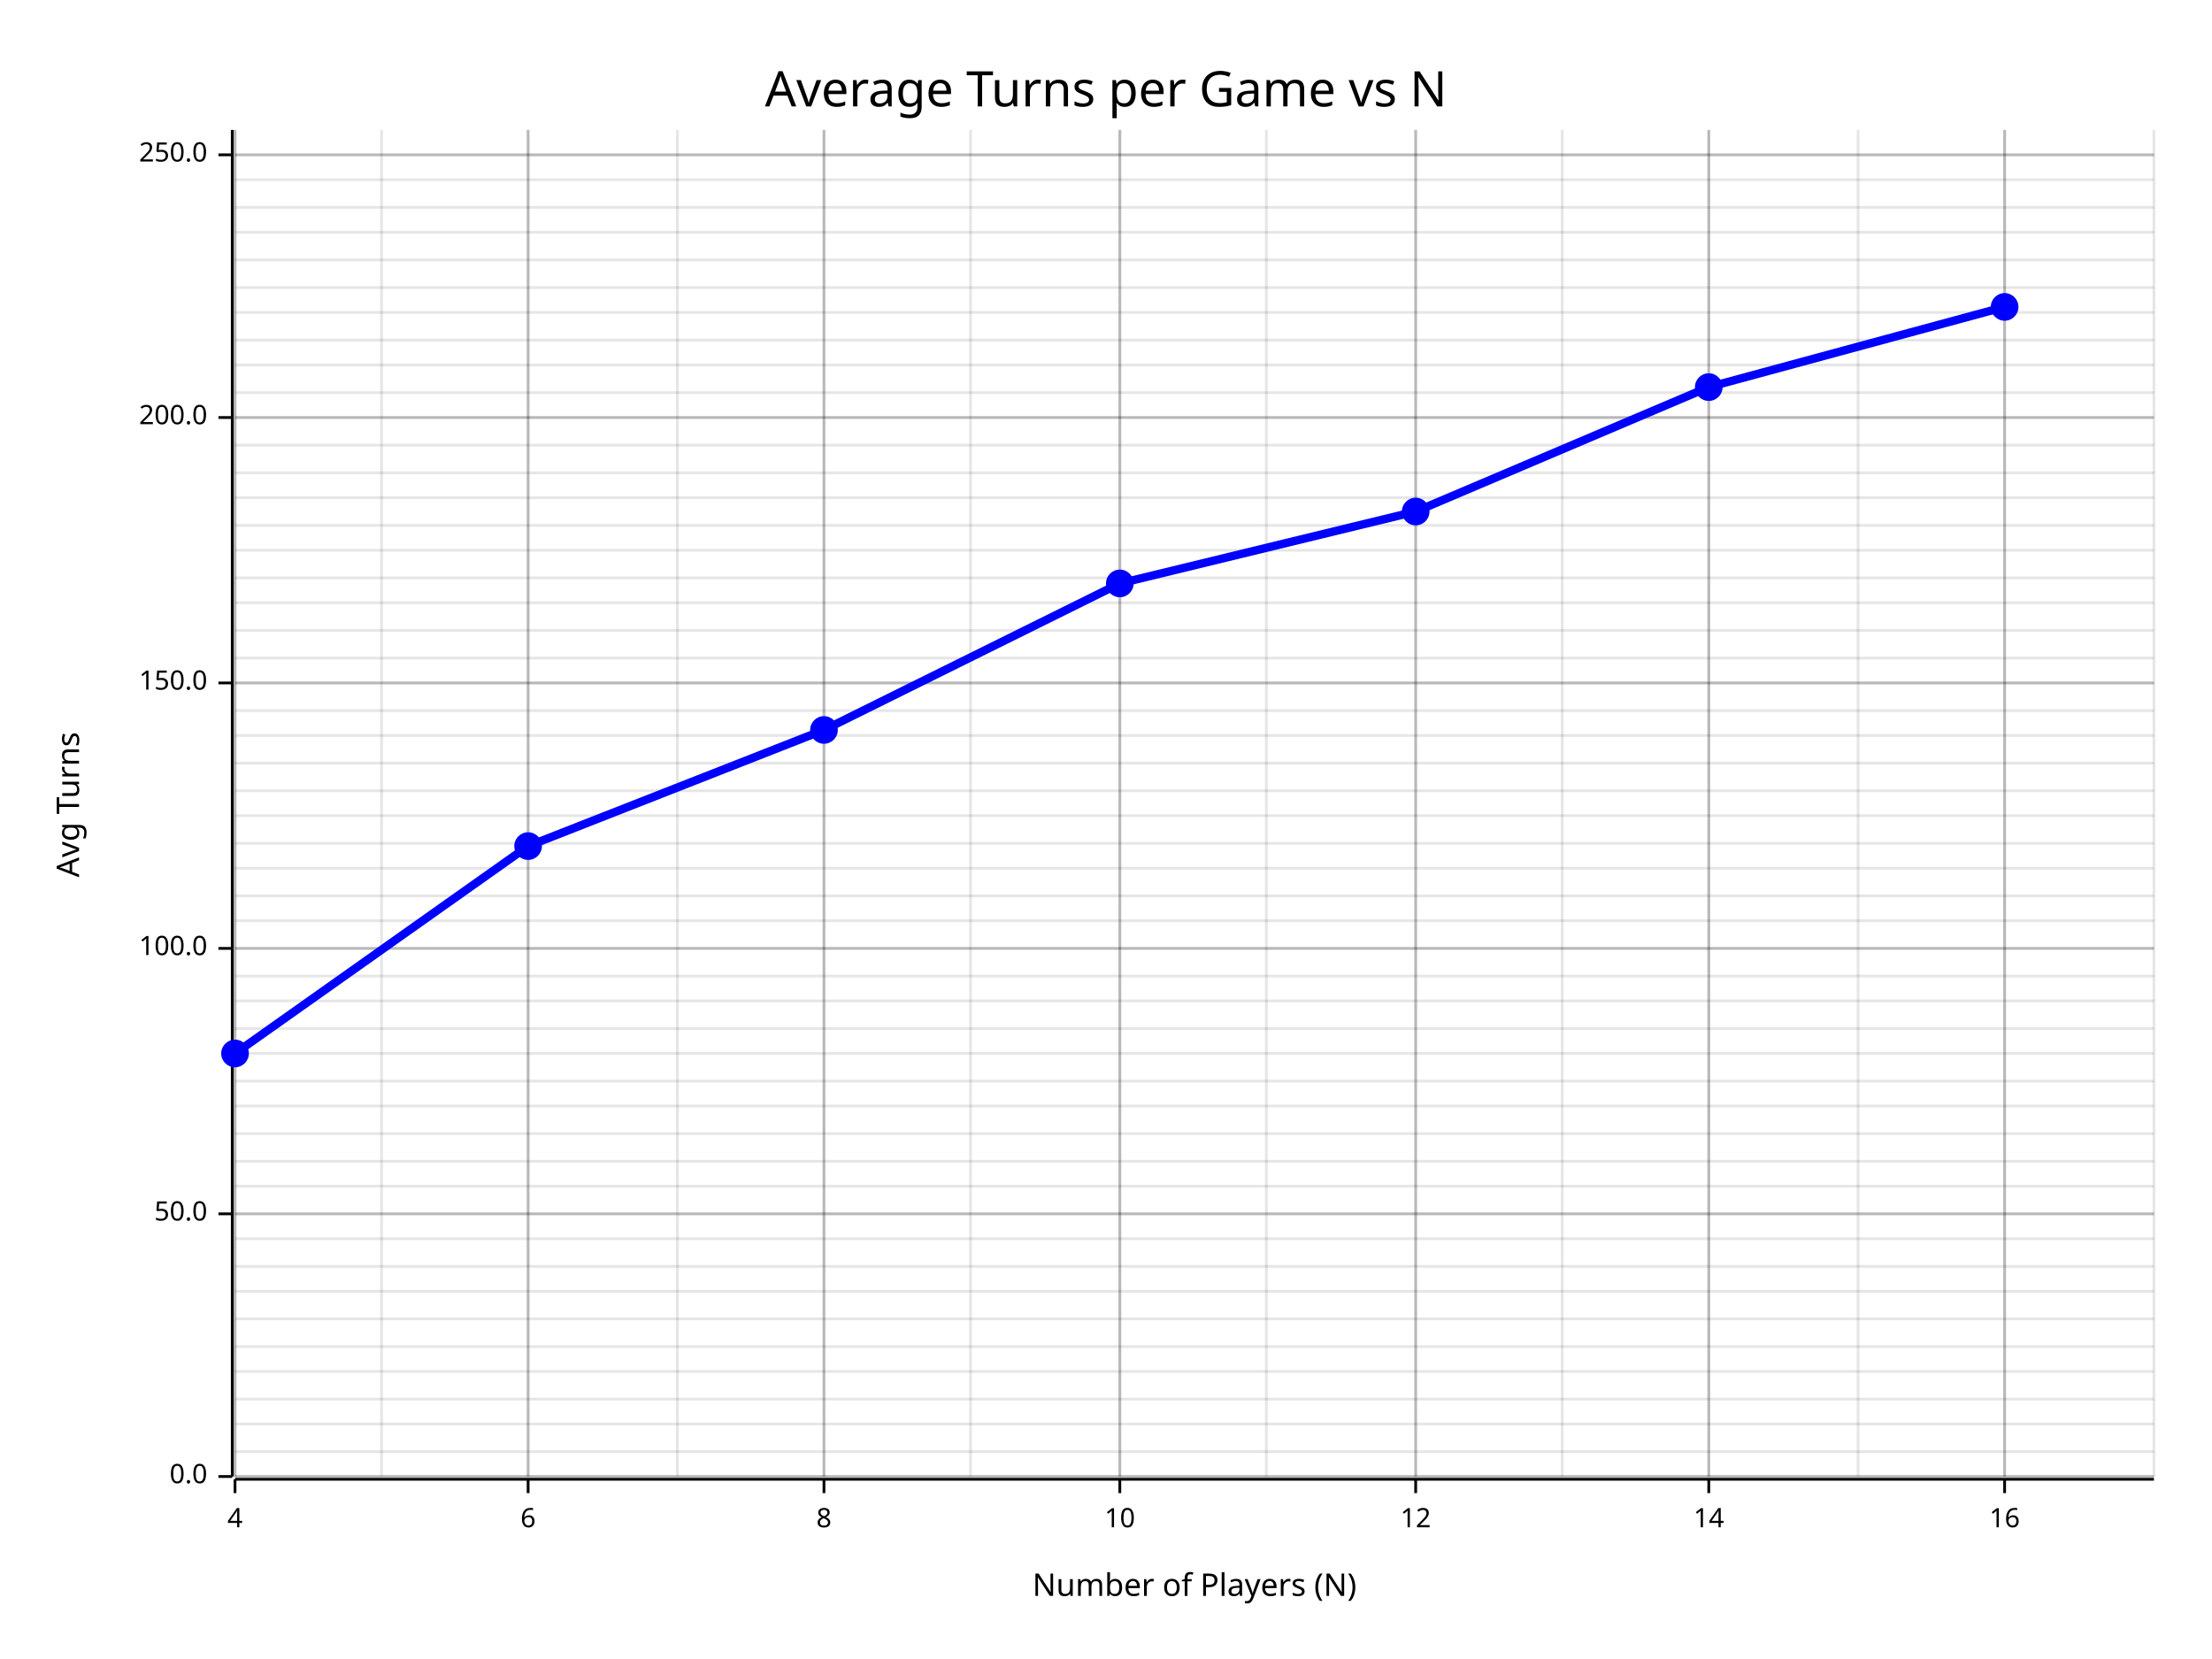
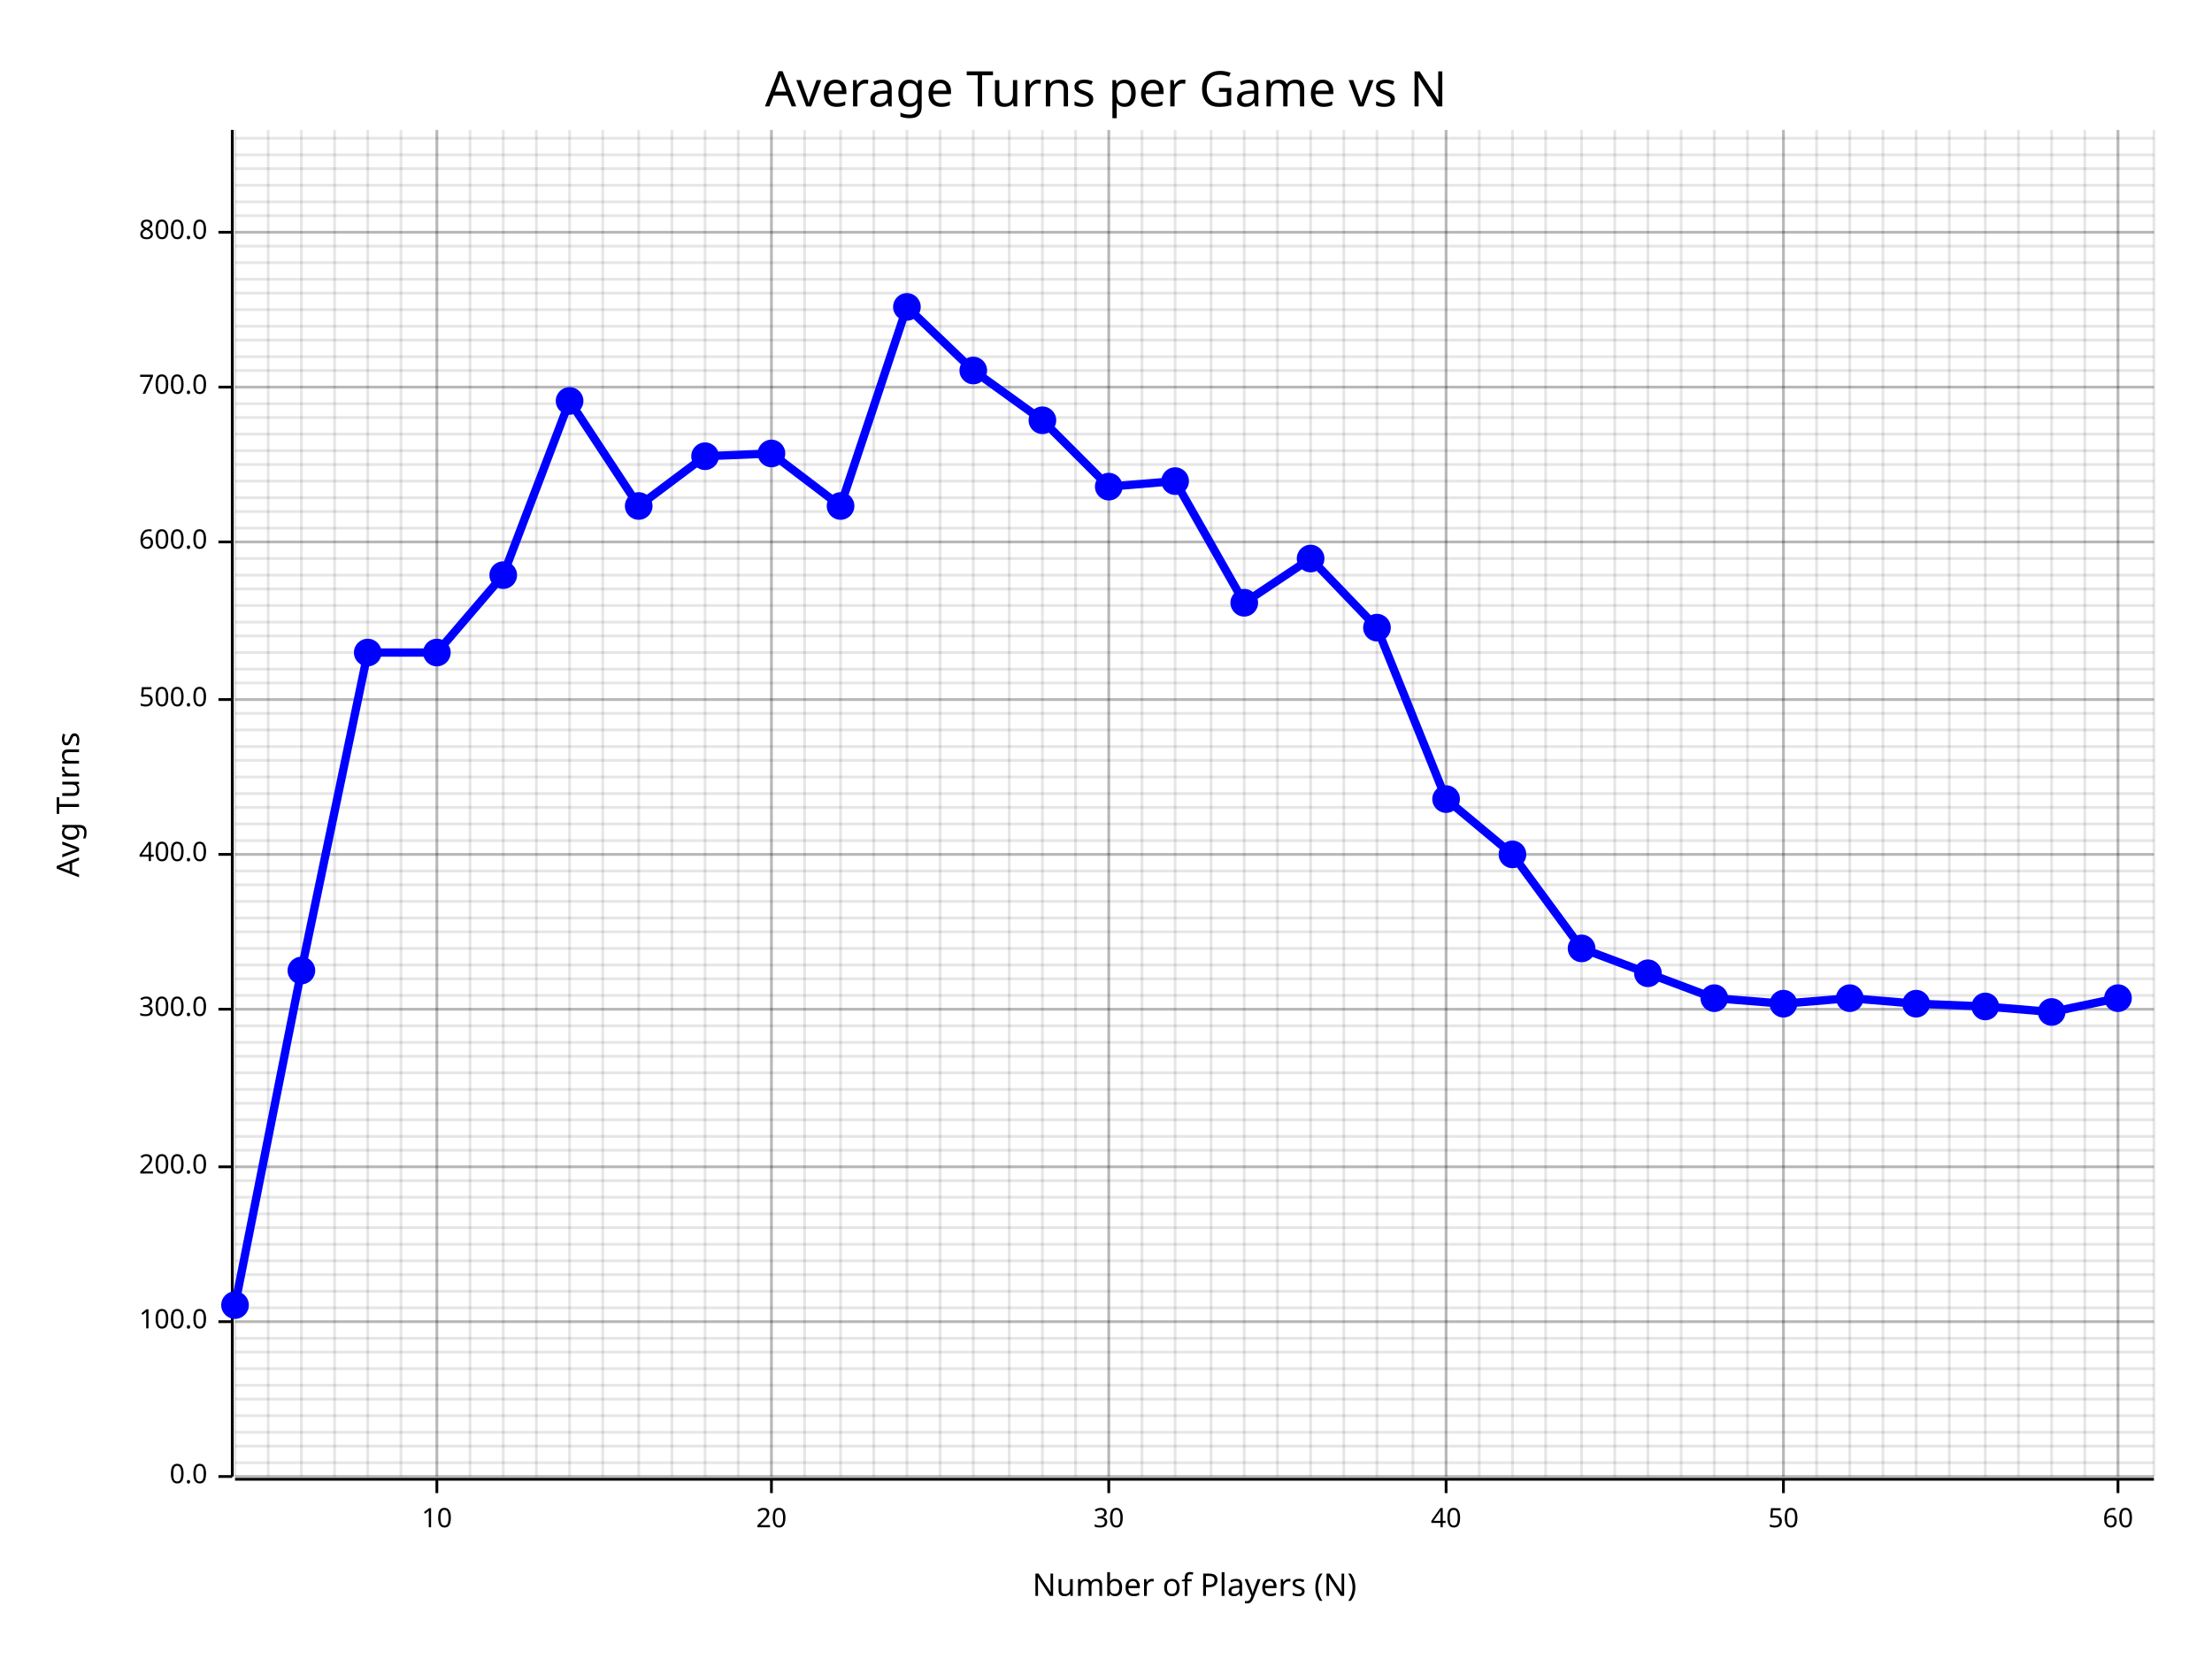
<svg xmlns="http://www.w3.org/2000/svg" width="800" height="600" viewBox="0 0 800 600">
  <rect x="0" y="0" width="800" height="600" opacity="1" fill="#FFFFFF" stroke="none" />
  <text x="400" y="25" dy="0.76em" text-anchor="middle" font-family="sans-serif" font-size="17.742" opacity="1" fill="#000000">
Average Turns per Game vs N
</text>
  <line opacity="0.1" stroke="#000000" stroke-width="1" x1="85" y1="534" x2="85" y2="47" />
-   <line opacity="0.1" stroke="#000000" stroke-width="1" x1="138" y1="534" x2="138" y2="47" />
-   <line opacity="0.1" stroke="#000000" stroke-width="1" x1="191" y1="534" x2="191" y2="47" />
-   <line opacity="0.1" stroke="#000000" stroke-width="1" x1="245" y1="534" x2="245" y2="47" />
-   <line opacity="0.1" stroke="#000000" stroke-width="1" x1="298" y1="534" x2="298" y2="47" />
-   <line opacity="0.1" stroke="#000000" stroke-width="1" x1="351" y1="534" x2="351" y2="47" />
-   <line opacity="0.1" stroke="#000000" stroke-width="1" x1="405" y1="534" x2="405" y2="47" />
-   <line opacity="0.1" stroke="#000000" stroke-width="1" x1="458" y1="534" x2="458" y2="47" />
-   <line opacity="0.1" stroke="#000000" stroke-width="1" x1="512" y1="534" x2="512" y2="47" />
-   <line opacity="0.1" stroke="#000000" stroke-width="1" x1="565" y1="534" x2="565" y2="47" />
-   <line opacity="0.1" stroke="#000000" stroke-width="1" x1="618" y1="534" x2="618" y2="47" />
-   <line opacity="0.1" stroke="#000000" stroke-width="1" x1="672" y1="534" x2="672" y2="47" />
-   <line opacity="0.1" stroke="#000000" stroke-width="1" x1="725" y1="534" x2="725" y2="47" />
+   <line opacity="0.1" stroke="#000000" stroke-width="1" x1="97" y1="534" x2="97" y2="47" />
+   <line opacity="0.1" stroke="#000000" stroke-width="1" x1="109" y1="534" x2="109" y2="47" />
+   <line opacity="0.1" stroke="#000000" stroke-width="1" x1="121" y1="534" x2="121" y2="47" />
+   <line opacity="0.1" stroke="#000000" stroke-width="1" x1="133" y1="534" x2="133" y2="47" />
+   <line opacity="0.1" stroke="#000000" stroke-width="1" x1="145" y1="534" x2="145" y2="47" />
+   <line opacity="0.1" stroke="#000000" stroke-width="1" x1="158" y1="534" x2="158" y2="47" />
+   <line opacity="0.1" stroke="#000000" stroke-width="1" x1="170" y1="534" x2="170" y2="47" />
+   <line opacity="0.1" stroke="#000000" stroke-width="1" x1="182" y1="534" x2="182" y2="47" />
+   <line opacity="0.1" stroke="#000000" stroke-width="1" x1="194" y1="534" x2="194" y2="47" />
+   <line opacity="0.1" stroke="#000000" stroke-width="1" x1="206" y1="534" x2="206" y2="47" />
+   <line opacity="0.1" stroke="#000000" stroke-width="1" x1="218" y1="534" x2="218" y2="47" />
+   <line opacity="0.1" stroke="#000000" stroke-width="1" x1="231" y1="534" x2="231" y2="47" />
+   <line opacity="0.1" stroke="#000000" stroke-width="1" x1="243" y1="534" x2="243" y2="47" />
+   <line opacity="0.1" stroke="#000000" stroke-width="1" x1="255" y1="534" x2="255" y2="47" />
+   <line opacity="0.1" stroke="#000000" stroke-width="1" x1="267" y1="534" x2="267" y2="47" />
+   <line opacity="0.1" stroke="#000000" stroke-width="1" x1="279" y1="534" x2="279" y2="47" />
+   <line opacity="0.1" stroke="#000000" stroke-width="1" x1="291" y1="534" x2="291" y2="47" />
+   <line opacity="0.1" stroke="#000000" stroke-width="1" x1="304" y1="534" x2="304" y2="47" />
+   <line opacity="0.1" stroke="#000000" stroke-width="1" x1="316" y1="534" x2="316" y2="47" />
+   <line opacity="0.1" stroke="#000000" stroke-width="1" x1="328" y1="534" x2="328" y2="47" />
+   <line opacity="0.1" stroke="#000000" stroke-width="1" x1="340" y1="534" x2="340" y2="47" />
+   <line opacity="0.1" stroke="#000000" stroke-width="1" x1="352" y1="534" x2="352" y2="47" />
+   <line opacity="0.1" stroke="#000000" stroke-width="1" x1="365" y1="534" x2="365" y2="47" />
+   <line opacity="0.1" stroke="#000000" stroke-width="1" x1="377" y1="534" x2="377" y2="47" />
+   <line opacity="0.1" stroke="#000000" stroke-width="1" x1="389" y1="534" x2="389" y2="47" />
+   <line opacity="0.1" stroke="#000000" stroke-width="1" x1="401" y1="534" x2="401" y2="47" />
+   <line opacity="0.1" stroke="#000000" stroke-width="1" x1="413" y1="534" x2="413" y2="47" />
+   <line opacity="0.1" stroke="#000000" stroke-width="1" x1="425" y1="534" x2="425" y2="47" />
+   <line opacity="0.1" stroke="#000000" stroke-width="1" x1="438" y1="534" x2="438" y2="47" />
+   <line opacity="0.1" stroke="#000000" stroke-width="1" x1="450" y1="534" x2="450" y2="47" />
+   <line opacity="0.1" stroke="#000000" stroke-width="1" x1="462" y1="534" x2="462" y2="47" />
+   <line opacity="0.1" stroke="#000000" stroke-width="1" x1="474" y1="534" x2="474" y2="47" />
+   <line opacity="0.1" stroke="#000000" stroke-width="1" x1="486" y1="534" x2="486" y2="47" />
+   <line opacity="0.1" stroke="#000000" stroke-width="1" x1="498" y1="534" x2="498" y2="47" />
+   <line opacity="0.1" stroke="#000000" stroke-width="1" x1="511" y1="534" x2="511" y2="47" />
+   <line opacity="0.1" stroke="#000000" stroke-width="1" x1="523" y1="534" x2="523" y2="47" />
+   <line opacity="0.1" stroke="#000000" stroke-width="1" x1="535" y1="534" x2="535" y2="47" />
+   <line opacity="0.1" stroke="#000000" stroke-width="1" x1="547" y1="534" x2="547" y2="47" />
+   <line opacity="0.1" stroke="#000000" stroke-width="1" x1="559" y1="534" x2="559" y2="47" />
+   <line opacity="0.1" stroke="#000000" stroke-width="1" x1="572" y1="534" x2="572" y2="47" />
+   <line opacity="0.1" stroke="#000000" stroke-width="1" x1="584" y1="534" x2="584" y2="47" />
+   <line opacity="0.1" stroke="#000000" stroke-width="1" x1="596" y1="534" x2="596" y2="47" />
+   <line opacity="0.1" stroke="#000000" stroke-width="1" x1="608" y1="534" x2="608" y2="47" />
+   <line opacity="0.1" stroke="#000000" stroke-width="1" x1="620" y1="534" x2="620" y2="47" />
+   <line opacity="0.1" stroke="#000000" stroke-width="1" x1="632" y1="534" x2="632" y2="47" />
+   <line opacity="0.1" stroke="#000000" stroke-width="1" x1="645" y1="534" x2="645" y2="47" />
+   <line opacity="0.1" stroke="#000000" stroke-width="1" x1="657" y1="534" x2="657" y2="47" />
+   <line opacity="0.1" stroke="#000000" stroke-width="1" x1="669" y1="534" x2="669" y2="47" />
+   <line opacity="0.1" stroke="#000000" stroke-width="1" x1="681" y1="534" x2="681" y2="47" />
+   <line opacity="0.1" stroke="#000000" stroke-width="1" x1="693" y1="534" x2="693" y2="47" />
+   <line opacity="0.1" stroke="#000000" stroke-width="1" x1="705" y1="534" x2="705" y2="47" />
+   <line opacity="0.1" stroke="#000000" stroke-width="1" x1="718" y1="534" x2="718" y2="47" />
+   <line opacity="0.1" stroke="#000000" stroke-width="1" x1="730" y1="534" x2="730" y2="47" />
+   <line opacity="0.1" stroke="#000000" stroke-width="1" x1="742" y1="534" x2="742" y2="47" />
+   <line opacity="0.1" stroke="#000000" stroke-width="1" x1="754" y1="534" x2="754" y2="47" />
+   <line opacity="0.1" stroke="#000000" stroke-width="1" x1="766" y1="534" x2="766" y2="47" />
  <line opacity="0.1" stroke="#000000" stroke-width="1" x1="779" y1="534" x2="779" y2="47" />
  <line opacity="0.1" stroke="#000000" stroke-width="1" x1="85" y1="534" x2="779" y2="534" />
-   <line opacity="0.1" stroke="#000000" stroke-width="1" x1="85" y1="525" x2="779" y2="525" />
-   <line opacity="0.1" stroke="#000000" stroke-width="1" x1="85" y1="515" x2="779" y2="515" />
+   <line opacity="0.1" stroke="#000000" stroke-width="1" x1="85" y1="529" x2="779" y2="529" />
+   <line opacity="0.1" stroke="#000000" stroke-width="1" x1="85" y1="523" x2="779" y2="523" />
+   <line opacity="0.1" stroke="#000000" stroke-width="1" x1="85" y1="518" x2="779" y2="518" />
+   <line opacity="0.1" stroke="#000000" stroke-width="1" x1="85" y1="512" x2="779" y2="512" />
  <line opacity="0.1" stroke="#000000" stroke-width="1" x1="85" y1="506" x2="779" y2="506" />
-   <line opacity="0.1" stroke="#000000" stroke-width="1" x1="85" y1="496" x2="779" y2="496" />
-   <line opacity="0.1" stroke="#000000" stroke-width="1" x1="85" y1="487" x2="779" y2="487" />
-   <line opacity="0.1" stroke="#000000" stroke-width="1" x1="85" y1="477" x2="779" y2="477" />
+   <line opacity="0.1" stroke="#000000" stroke-width="1" x1="85" y1="501" x2="779" y2="501" />
+   <line opacity="0.1" stroke="#000000" stroke-width="1" x1="85" y1="495" x2="779" y2="495" />
+   <line opacity="0.1" stroke="#000000" stroke-width="1" x1="85" y1="489" x2="779" y2="489" />
+   <line opacity="0.1" stroke="#000000" stroke-width="1" x1="85" y1="484" x2="779" y2="484" />
+   <line opacity="0.1" stroke="#000000" stroke-width="1" x1="85" y1="478" x2="779" y2="478" />
+   <line opacity="0.1" stroke="#000000" stroke-width="1" x1="85" y1="473" x2="779" y2="473" />
  <line opacity="0.1" stroke="#000000" stroke-width="1" x1="85" y1="467" x2="779" y2="467" />
-   <line opacity="0.1" stroke="#000000" stroke-width="1" x1="85" y1="458" x2="779" y2="458" />
-   <line opacity="0.1" stroke="#000000" stroke-width="1" x1="85" y1="448" x2="779" y2="448" />
+   <line opacity="0.1" stroke="#000000" stroke-width="1" x1="85" y1="461" x2="779" y2="461" />
+   <line opacity="0.1" stroke="#000000" stroke-width="1" x1="85" y1="456" x2="779" y2="456" />
+   <line opacity="0.1" stroke="#000000" stroke-width="1" x1="85" y1="450" x2="779" y2="450" />
+   <line opacity="0.1" stroke="#000000" stroke-width="1" x1="85" y1="444" x2="779" y2="444" />
  <line opacity="0.1" stroke="#000000" stroke-width="1" x1="85" y1="439" x2="779" y2="439" />
-   <line opacity="0.1" stroke="#000000" stroke-width="1" x1="85" y1="429" x2="779" y2="429" />
-   <line opacity="0.1" stroke="#000000" stroke-width="1" x1="85" y1="420" x2="779" y2="420" />
-   <line opacity="0.1" stroke="#000000" stroke-width="1" x1="85" y1="410" x2="779" y2="410" />
-   <line opacity="0.1" stroke="#000000" stroke-width="1" x1="85" y1="400" x2="779" y2="400" />
-   <line opacity="0.1" stroke="#000000" stroke-width="1" x1="85" y1="391" x2="779" y2="391" />
-   <line opacity="0.1" stroke="#000000" stroke-width="1" x1="85" y1="381" x2="779" y2="381" />
-   <line opacity="0.1" stroke="#000000" stroke-width="1" x1="85" y1="372" x2="779" y2="372" />
-   <line opacity="0.1" stroke="#000000" stroke-width="1" x1="85" y1="362" x2="779" y2="362" />
-   <line opacity="0.1" stroke="#000000" stroke-width="1" x1="85" y1="353" x2="779" y2="353" />
+   <line opacity="0.1" stroke="#000000" stroke-width="1" x1="85" y1="433" x2="779" y2="433" />
+   <line opacity="0.1" stroke="#000000" stroke-width="1" x1="85" y1="427" x2="779" y2="427" />
+   <line opacity="0.1" stroke="#000000" stroke-width="1" x1="85" y1="422" x2="779" y2="422" />
+   <line opacity="0.1" stroke="#000000" stroke-width="1" x1="85" y1="416" x2="779" y2="416" />
+   <line opacity="0.1" stroke="#000000" stroke-width="1" x1="85" y1="411" x2="779" y2="411" />
+   <line opacity="0.1" stroke="#000000" stroke-width="1" x1="85" y1="405" x2="779" y2="405" />
+   <line opacity="0.1" stroke="#000000" stroke-width="1" x1="85" y1="399" x2="779" y2="399" />
+   <line opacity="0.1" stroke="#000000" stroke-width="1" x1="85" y1="394" x2="779" y2="394" />
+   <line opacity="0.1" stroke="#000000" stroke-width="1" x1="85" y1="388" x2="779" y2="388" />
+   <line opacity="0.1" stroke="#000000" stroke-width="1" x1="85" y1="382" x2="779" y2="382" />
+   <line opacity="0.1" stroke="#000000" stroke-width="1" x1="85" y1="377" x2="779" y2="377" />
+   <line opacity="0.1" stroke="#000000" stroke-width="1" x1="85" y1="371" x2="779" y2="371" />
+   <line opacity="0.1" stroke="#000000" stroke-width="1" x1="85" y1="365" x2="779" y2="365" />
+   <line opacity="0.1" stroke="#000000" stroke-width="1" x1="85" y1="360" x2="779" y2="360" />
+   <line opacity="0.1" stroke="#000000" stroke-width="1" x1="85" y1="354" x2="779" y2="354" />
+   <line opacity="0.1" stroke="#000000" stroke-width="1" x1="85" y1="349" x2="779" y2="349" />
  <line opacity="0.1" stroke="#000000" stroke-width="1" x1="85" y1="343" x2="779" y2="343" />
-   <line opacity="0.1" stroke="#000000" stroke-width="1" x1="85" y1="333" x2="779" y2="333" />
-   <line opacity="0.1" stroke="#000000" stroke-width="1" x1="85" y1="324" x2="779" y2="324" />
-   <line opacity="0.1" stroke="#000000" stroke-width="1" x1="85" y1="314" x2="779" y2="314" />
-   <line opacity="0.1" stroke="#000000" stroke-width="1" x1="85" y1="305" x2="779" y2="305" />
-   <line opacity="0.1" stroke="#000000" stroke-width="1" x1="85" y1="295" x2="779" y2="295" />
-   <line opacity="0.1" stroke="#000000" stroke-width="1" x1="85" y1="286" x2="779" y2="286" />
-   <line opacity="0.1" stroke="#000000" stroke-width="1" x1="85" y1="276" x2="779" y2="276" />
-   <line opacity="0.1" stroke="#000000" stroke-width="1" x1="85" y1="266" x2="779" y2="266" />
-   <line opacity="0.1" stroke="#000000" stroke-width="1" x1="85" y1="257" x2="779" y2="257" />
+   <line opacity="0.1" stroke="#000000" stroke-width="1" x1="85" y1="337" x2="779" y2="337" />
+   <line opacity="0.1" stroke="#000000" stroke-width="1" x1="85" y1="332" x2="779" y2="332" />
+   <line opacity="0.1" stroke="#000000" stroke-width="1" x1="85" y1="326" x2="779" y2="326" />
+   <line opacity="0.1" stroke="#000000" stroke-width="1" x1="85" y1="320" x2="779" y2="320" />
+   <line opacity="0.1" stroke="#000000" stroke-width="1" x1="85" y1="315" x2="779" y2="315" />
+   <line opacity="0.1" stroke="#000000" stroke-width="1" x1="85" y1="309" x2="779" y2="309" />
+   <line opacity="0.1" stroke="#000000" stroke-width="1" x1="85" y1="304" x2="779" y2="304" />
+   <line opacity="0.1" stroke="#000000" stroke-width="1" x1="85" y1="298" x2="779" y2="298" />
+   <line opacity="0.1" stroke="#000000" stroke-width="1" x1="85" y1="292" x2="779" y2="292" />
+   <line opacity="0.1" stroke="#000000" stroke-width="1" x1="85" y1="287" x2="779" y2="287" />
+   <line opacity="0.1" stroke="#000000" stroke-width="1" x1="85" y1="281" x2="779" y2="281" />
+   <line opacity="0.1" stroke="#000000" stroke-width="1" x1="85" y1="275" x2="779" y2="275" />
+   <line opacity="0.1" stroke="#000000" stroke-width="1" x1="85" y1="270" x2="779" y2="270" />
+   <line opacity="0.1" stroke="#000000" stroke-width="1" x1="85" y1="264" x2="779" y2="264" />
+   <line opacity="0.1" stroke="#000000" stroke-width="1" x1="85" y1="258" x2="779" y2="258" />
+   <line opacity="0.1" stroke="#000000" stroke-width="1" x1="85" y1="253" x2="779" y2="253" />
  <line opacity="0.1" stroke="#000000" stroke-width="1" x1="85" y1="247" x2="779" y2="247" />
-   <line opacity="0.1" stroke="#000000" stroke-width="1" x1="85" y1="238" x2="779" y2="238" />
-   <line opacity="0.1" stroke="#000000" stroke-width="1" x1="85" y1="228" x2="779" y2="228" />
-   <line opacity="0.1" stroke="#000000" stroke-width="1" x1="85" y1="218" x2="779" y2="218" />
-   <line opacity="0.1" stroke="#000000" stroke-width="1" x1="85" y1="209" x2="779" y2="209" />
-   <line opacity="0.1" stroke="#000000" stroke-width="1" x1="85" y1="199" x2="779" y2="199" />
-   <line opacity="0.1" stroke="#000000" stroke-width="1" x1="85" y1="190" x2="779" y2="190" />
+   <line opacity="0.1" stroke="#000000" stroke-width="1" x1="85" y1="242" x2="779" y2="242" />
+   <line opacity="0.1" stroke="#000000" stroke-width="1" x1="85" y1="236" x2="779" y2="236" />
+   <line opacity="0.1" stroke="#000000" stroke-width="1" x1="85" y1="230" x2="779" y2="230" />
+   <line opacity="0.1" stroke="#000000" stroke-width="1" x1="85" y1="225" x2="779" y2="225" />
+   <line opacity="0.1" stroke="#000000" stroke-width="1" x1="85" y1="219" x2="779" y2="219" />
+   <line opacity="0.1" stroke="#000000" stroke-width="1" x1="85" y1="213" x2="779" y2="213" />
+   <line opacity="0.1" stroke="#000000" stroke-width="1" x1="85" y1="208" x2="779" y2="208" />
+   <line opacity="0.1" stroke="#000000" stroke-width="1" x1="85" y1="202" x2="779" y2="202" />
+   <line opacity="0.1" stroke="#000000" stroke-width="1" x1="85" y1="196" x2="779" y2="196" />
+   <line opacity="0.1" stroke="#000000" stroke-width="1" x1="85" y1="191" x2="779" y2="191" />
+   <line opacity="0.1" stroke="#000000" stroke-width="1" x1="85" y1="185" x2="779" y2="185" />
  <line opacity="0.1" stroke="#000000" stroke-width="1" x1="85" y1="180" x2="779" y2="180" />
-   <line opacity="0.1" stroke="#000000" stroke-width="1" x1="85" y1="171" x2="779" y2="171" />
-   <line opacity="0.1" stroke="#000000" stroke-width="1" x1="85" y1="161" x2="779" y2="161" />
+   <line opacity="0.1" stroke="#000000" stroke-width="1" x1="85" y1="174" x2="779" y2="174" />
+   <line opacity="0.1" stroke="#000000" stroke-width="1" x1="85" y1="168" x2="779" y2="168" />
+   <line opacity="0.1" stroke="#000000" stroke-width="1" x1="85" y1="163" x2="779" y2="163" />
+   <line opacity="0.1" stroke="#000000" stroke-width="1" x1="85" y1="157" x2="779" y2="157" />
  <line opacity="0.1" stroke="#000000" stroke-width="1" x1="85" y1="151" x2="779" y2="151" />
-   <line opacity="0.1" stroke="#000000" stroke-width="1" x1="85" y1="142" x2="779" y2="142" />
-   <line opacity="0.1" stroke="#000000" stroke-width="1" x1="85" y1="132" x2="779" y2="132" />
+   <line opacity="0.1" stroke="#000000" stroke-width="1" x1="85" y1="146" x2="779" y2="146" />
+   <line opacity="0.1" stroke="#000000" stroke-width="1" x1="85" y1="140" x2="779" y2="140" />
+   <line opacity="0.1" stroke="#000000" stroke-width="1" x1="85" y1="134" x2="779" y2="134" />
+   <line opacity="0.1" stroke="#000000" stroke-width="1" x1="85" y1="129" x2="779" y2="129" />
  <line opacity="0.1" stroke="#000000" stroke-width="1" x1="85" y1="123" x2="779" y2="123" />
-   <line opacity="0.1" stroke="#000000" stroke-width="1" x1="85" y1="113" x2="779" y2="113" />
-   <line opacity="0.1" stroke="#000000" stroke-width="1" x1="85" y1="104" x2="779" y2="104" />
-   <line opacity="0.1" stroke="#000000" stroke-width="1" x1="85" y1="94" x2="779" y2="94" />
+   <line opacity="0.1" stroke="#000000" stroke-width="1" x1="85" y1="118" x2="779" y2="118" />
+   <line opacity="0.1" stroke="#000000" stroke-width="1" x1="85" y1="112" x2="779" y2="112" />
+   <line opacity="0.1" stroke="#000000" stroke-width="1" x1="85" y1="106" x2="779" y2="106" />
+   <line opacity="0.1" stroke="#000000" stroke-width="1" x1="85" y1="101" x2="779" y2="101" />
+   <line opacity="0.1" stroke="#000000" stroke-width="1" x1="85" y1="95" x2="779" y2="95" />
+   <line opacity="0.1" stroke="#000000" stroke-width="1" x1="85" y1="89" x2="779" y2="89" />
  <line opacity="0.1" stroke="#000000" stroke-width="1" x1="85" y1="84" x2="779" y2="84" />
-   <line opacity="0.1" stroke="#000000" stroke-width="1" x1="85" y1="75" x2="779" y2="75" />
-   <line opacity="0.1" stroke="#000000" stroke-width="1" x1="85" y1="65" x2="779" y2="65" />
+   <line opacity="0.1" stroke="#000000" stroke-width="1" x1="85" y1="78" x2="779" y2="78" />
+   <line opacity="0.1" stroke="#000000" stroke-width="1" x1="85" y1="73" x2="779" y2="73" />
+   <line opacity="0.1" stroke="#000000" stroke-width="1" x1="85" y1="67" x2="779" y2="67" />
+   <line opacity="0.1" stroke="#000000" stroke-width="1" x1="85" y1="61" x2="779" y2="61" />
  <line opacity="0.1" stroke="#000000" stroke-width="1" x1="85" y1="56" x2="779" y2="56" />
+   <line opacity="0.1" stroke="#000000" stroke-width="1" x1="85" y1="50" x2="779" y2="50" />
  <text x="20" y="291" dy="0.76em" text-anchor="middle" font-family="sans-serif" font-size="11.29" opacity="1" fill="#000000" transform="rotate(270, 20, 291)">
Avg Turns
</text>
  <text x="432" y="580" dy="-0.5ex" text-anchor="middle" font-family="sans-serif" font-size="11.29" opacity="1" fill="#000000">
Number of Players (N)
</text>
-   <line opacity="0.2" stroke="#000000" stroke-width="1" x1="85" y1="534" x2="85" y2="47" />
-   <line opacity="0.2" stroke="#000000" stroke-width="1" x1="191" y1="534" x2="191" y2="47" />
-   <line opacity="0.2" stroke="#000000" stroke-width="1" x1="298" y1="534" x2="298" y2="47" />
-   <line opacity="0.2" stroke="#000000" stroke-width="1" x1="405" y1="534" x2="405" y2="47" />
-   <line opacity="0.2" stroke="#000000" stroke-width="1" x1="512" y1="534" x2="512" y2="47" />
-   <line opacity="0.2" stroke="#000000" stroke-width="1" x1="618" y1="534" x2="618" y2="47" />
-   <line opacity="0.2" stroke="#000000" stroke-width="1" x1="725" y1="534" x2="725" y2="47" />
+   <line opacity="0.2" stroke="#000000" stroke-width="1" x1="158" y1="534" x2="158" y2="47" />
+   <line opacity="0.2" stroke="#000000" stroke-width="1" x1="279" y1="534" x2="279" y2="47" />
+   <line opacity="0.2" stroke="#000000" stroke-width="1" x1="401" y1="534" x2="401" y2="47" />
+   <line opacity="0.2" stroke="#000000" stroke-width="1" x1="523" y1="534" x2="523" y2="47" />
+   <line opacity="0.2" stroke="#000000" stroke-width="1" x1="645" y1="534" x2="645" y2="47" />
+   <line opacity="0.2" stroke="#000000" stroke-width="1" x1="766" y1="534" x2="766" y2="47" />
  <line opacity="0.2" stroke="#000000" stroke-width="1" x1="85" y1="534" x2="779" y2="534" />
-   <line opacity="0.2" stroke="#000000" stroke-width="1" x1="85" y1="439" x2="779" y2="439" />
-   <line opacity="0.2" stroke="#000000" stroke-width="1" x1="85" y1="343" x2="779" y2="343" />
-   <line opacity="0.2" stroke="#000000" stroke-width="1" x1="85" y1="247" x2="779" y2="247" />
-   <line opacity="0.2" stroke="#000000" stroke-width="1" x1="85" y1="151" x2="779" y2="151" />
-   <line opacity="0.2" stroke="#000000" stroke-width="1" x1="85" y1="56" x2="779" y2="56" />
+   <line opacity="0.2" stroke="#000000" stroke-width="1" x1="85" y1="478" x2="779" y2="478" />
+   <line opacity="0.2" stroke="#000000" stroke-width="1" x1="85" y1="422" x2="779" y2="422" />
+   <line opacity="0.2" stroke="#000000" stroke-width="1" x1="85" y1="365" x2="779" y2="365" />
+   <line opacity="0.2" stroke="#000000" stroke-width="1" x1="85" y1="309" x2="779" y2="309" />
+   <line opacity="0.2" stroke="#000000" stroke-width="1" x1="85" y1="253" x2="779" y2="253" />
+   <line opacity="0.2" stroke="#000000" stroke-width="1" x1="85" y1="196" x2="779" y2="196" />
+   <line opacity="0.2" stroke="#000000" stroke-width="1" x1="85" y1="140" x2="779" y2="140" />
+   <line opacity="0.2" stroke="#000000" stroke-width="1" x1="85" y1="84" x2="779" y2="84" />
  <polyline fill="none" opacity="1" stroke="#000000" stroke-width="1" points="84,47 84,534 " />
  <text x="75" y="534" dy="0.5ex" text-anchor="end" font-family="sans-serif" font-size="9.677" opacity="1" fill="#000000">
0.0
</text>
  <polyline fill="none" opacity="1" stroke="#000000" stroke-width="1" points="79,534 84,534 " />
-   <text x="75" y="439" dy="0.5ex" text-anchor="end" font-family="sans-serif" font-size="9.677" opacity="1" fill="#000000">
- 50.0
- </text>
-   <polyline fill="none" opacity="1" stroke="#000000" stroke-width="1" points="79,439 84,439 " />
-   <text x="75" y="343" dy="0.5ex" text-anchor="end" font-family="sans-serif" font-size="9.677" opacity="1" fill="#000000">
+   <text x="75" y="478" dy="0.5ex" text-anchor="end" font-family="sans-serif" font-size="9.677" opacity="1" fill="#000000">
100.0
</text>
-   <polyline fill="none" opacity="1" stroke="#000000" stroke-width="1" points="79,343 84,343 " />
-   <text x="75" y="247" dy="0.5ex" text-anchor="end" font-family="sans-serif" font-size="9.677" opacity="1" fill="#000000">
- 150.0
- </text>
-   <polyline fill="none" opacity="1" stroke="#000000" stroke-width="1" points="79,247 84,247 " />
-   <text x="75" y="151" dy="0.5ex" text-anchor="end" font-family="sans-serif" font-size="9.677" opacity="1" fill="#000000">
+   <polyline fill="none" opacity="1" stroke="#000000" stroke-width="1" points="79,478 84,478 " />
+   <text x="75" y="422" dy="0.5ex" text-anchor="end" font-family="sans-serif" font-size="9.677" opacity="1" fill="#000000">
200.0
</text>
-   <polyline fill="none" opacity="1" stroke="#000000" stroke-width="1" points="79,151 84,151 " />
-   <text x="75" y="56" dy="0.5ex" text-anchor="end" font-family="sans-serif" font-size="9.677" opacity="1" fill="#000000">
- 250.0
- </text>
-   <polyline fill="none" opacity="1" stroke="#000000" stroke-width="1" points="79,56 84,56 " />
+   <polyline fill="none" opacity="1" stroke="#000000" stroke-width="1" points="79,422 84,422 " />
+   <text x="75" y="365" dy="0.5ex" text-anchor="end" font-family="sans-serif" font-size="9.677" opacity="1" fill="#000000">
+ 300.0
+ </text>
+   <polyline fill="none" opacity="1" stroke="#000000" stroke-width="1" points="79,365 84,365 " />
+   <text x="75" y="309" dy="0.5ex" text-anchor="end" font-family="sans-serif" font-size="9.677" opacity="1" fill="#000000">
+ 400.0
+ </text>
+   <polyline fill="none" opacity="1" stroke="#000000" stroke-width="1" points="79,309 84,309 " />
+   <text x="75" y="253" dy="0.5ex" text-anchor="end" font-family="sans-serif" font-size="9.677" opacity="1" fill="#000000">
+ 500.0
+ </text>
+   <polyline fill="none" opacity="1" stroke="#000000" stroke-width="1" points="79,253 84,253 " />
+   <text x="75" y="196" dy="0.5ex" text-anchor="end" font-family="sans-serif" font-size="9.677" opacity="1" fill="#000000">
+ 600.0
+ </text>
+   <polyline fill="none" opacity="1" stroke="#000000" stroke-width="1" points="79,196 84,196 " />
+   <text x="75" y="140" dy="0.5ex" text-anchor="end" font-family="sans-serif" font-size="9.677" opacity="1" fill="#000000">
+ 700.0
+ </text>
+   <polyline fill="none" opacity="1" stroke="#000000" stroke-width="1" points="79,140 84,140 " />
+   <text x="75" y="84" dy="0.5ex" text-anchor="end" font-family="sans-serif" font-size="9.677" opacity="1" fill="#000000">
+ 800.0
+ </text>
+   <polyline fill="none" opacity="1" stroke="#000000" stroke-width="1" points="79,84 84,84 " />
  <polyline fill="none" opacity="1" stroke="#000000" stroke-width="1" points="85,535 779,535 " />
-   <text x="85" y="545" dy="0.76em" text-anchor="middle" font-family="sans-serif" font-size="9.677" opacity="1" fill="#000000">
- 4
- </text>
-   <polyline fill="none" opacity="1" stroke="#000000" stroke-width="1" points="85,535 85,540 " />
-   <text x="191" y="545" dy="0.76em" text-anchor="middle" font-family="sans-serif" font-size="9.677" opacity="1" fill="#000000">
- 6
- </text>
-   <polyline fill="none" opacity="1" stroke="#000000" stroke-width="1" points="191,535 191,540 " />
-   <text x="298" y="545" dy="0.76em" text-anchor="middle" font-family="sans-serif" font-size="9.677" opacity="1" fill="#000000">
- 8
- </text>
-   <polyline fill="none" opacity="1" stroke="#000000" stroke-width="1" points="298,535 298,540 " />
-   <text x="405" y="545" dy="0.76em" text-anchor="middle" font-family="sans-serif" font-size="9.677" opacity="1" fill="#000000">
+   <text x="158" y="545" dy="0.76em" text-anchor="middle" font-family="sans-serif" font-size="9.677" opacity="1" fill="#000000">
10
</text>
-   <polyline fill="none" opacity="1" stroke="#000000" stroke-width="1" points="405,535 405,540 " />
-   <text x="512" y="545" dy="0.76em" text-anchor="middle" font-family="sans-serif" font-size="9.677" opacity="1" fill="#000000">
- 12
- </text>
-   <polyline fill="none" opacity="1" stroke="#000000" stroke-width="1" points="512,535 512,540 " />
-   <text x="618" y="545" dy="0.76em" text-anchor="middle" font-family="sans-serif" font-size="9.677" opacity="1" fill="#000000">
- 14
- </text>
-   <polyline fill="none" opacity="1" stroke="#000000" stroke-width="1" points="618,535 618,540 " />
-   <text x="725" y="545" dy="0.76em" text-anchor="middle" font-family="sans-serif" font-size="9.677" opacity="1" fill="#000000">
- 16
- </text>
-   <polyline fill="none" opacity="1" stroke="#000000" stroke-width="1" points="725,535 725,540 " />
-   <polyline fill="none" opacity="1" stroke="#0000FF" stroke-width="3" points="85,381 191,306 298,264 405,211 512,185 618,140 725,111 " />
-   <circle cx="85" cy="381" r="5" opacity="1" fill="#0000FF" stroke="none" stroke-width="1" />
-   <circle cx="191" cy="306" r="5" opacity="1" fill="#0000FF" stroke="none" stroke-width="1" />
-   <circle cx="298" cy="264" r="5" opacity="1" fill="#0000FF" stroke="none" stroke-width="1" />
-   <circle cx="405" cy="211" r="5" opacity="1" fill="#0000FF" stroke="none" stroke-width="1" />
-   <circle cx="512" cy="185" r="5" opacity="1" fill="#0000FF" stroke="none" stroke-width="1" />
-   <circle cx="618" cy="140" r="5" opacity="1" fill="#0000FF" stroke="none" stroke-width="1" />
-   <circle cx="725" cy="111" r="5" opacity="1" fill="#0000FF" stroke="none" stroke-width="1" />
+   <polyline fill="none" opacity="1" stroke="#000000" stroke-width="1" points="158,535 158,540 " />
+   <text x="279" y="545" dy="0.76em" text-anchor="middle" font-family="sans-serif" font-size="9.677" opacity="1" fill="#000000">
+ 20
+ </text>
+   <polyline fill="none" opacity="1" stroke="#000000" stroke-width="1" points="279,535 279,540 " />
+   <text x="401" y="545" dy="0.76em" text-anchor="middle" font-family="sans-serif" font-size="9.677" opacity="1" fill="#000000">
+ 30
+ </text>
+   <polyline fill="none" opacity="1" stroke="#000000" stroke-width="1" points="401,535 401,540 " />
+   <text x="523" y="545" dy="0.76em" text-anchor="middle" font-family="sans-serif" font-size="9.677" opacity="1" fill="#000000">
+ 40
+ </text>
+   <polyline fill="none" opacity="1" stroke="#000000" stroke-width="1" points="523,535 523,540 " />
+   <text x="645" y="545" dy="0.76em" text-anchor="middle" font-family="sans-serif" font-size="9.677" opacity="1" fill="#000000">
+ 50
+ </text>
+   <polyline fill="none" opacity="1" stroke="#000000" stroke-width="1" points="645,535 645,540 " />
+   <text x="766" y="545" dy="0.76em" text-anchor="middle" font-family="sans-serif" font-size="9.677" opacity="1" fill="#000000">
+ 60
+ </text>
+   <polyline fill="none" opacity="1" stroke="#000000" stroke-width="1" points="766,535 766,540 " />
+   <polyline fill="none" opacity="1" stroke="#0000FF" stroke-width="3" points="85,472 109,351 133,236 158,236 182,208 206,145 231,183 255,165 279,164 304,183 328,111 352,134 377,152 401,176 425,174 450,218 474,202 498,227 523,289 547,309 572,343 596,352 620,361 645,363 669,361 693,363 718,364 742,366 766,361 " />
+   <circle cx="85" cy="472" r="5" opacity="1" fill="#0000FF" stroke="none" stroke-width="1" />
+   <circle cx="109" cy="351" r="5" opacity="1" fill="#0000FF" stroke="none" stroke-width="1" />
+   <circle cx="133" cy="236" r="5" opacity="1" fill="#0000FF" stroke="none" stroke-width="1" />
+   <circle cx="158" cy="236" r="5" opacity="1" fill="#0000FF" stroke="none" stroke-width="1" />
+   <circle cx="182" cy="208" r="5" opacity="1" fill="#0000FF" stroke="none" stroke-width="1" />
+   <circle cx="206" cy="145" r="5" opacity="1" fill="#0000FF" stroke="none" stroke-width="1" />
+   <circle cx="231" cy="183" r="5" opacity="1" fill="#0000FF" stroke="none" stroke-width="1" />
+   <circle cx="255" cy="165" r="5" opacity="1" fill="#0000FF" stroke="none" stroke-width="1" />
+   <circle cx="279" cy="164" r="5" opacity="1" fill="#0000FF" stroke="none" stroke-width="1" />
+   <circle cx="304" cy="183" r="5" opacity="1" fill="#0000FF" stroke="none" stroke-width="1" />
+   <circle cx="328" cy="111" r="5" opacity="1" fill="#0000FF" stroke="none" stroke-width="1" />
+   <circle cx="352" cy="134" r="5" opacity="1" fill="#0000FF" stroke="none" stroke-width="1" />
+   <circle cx="377" cy="152" r="5" opacity="1" fill="#0000FF" stroke="none" stroke-width="1" />
+   <circle cx="401" cy="176" r="5" opacity="1" fill="#0000FF" stroke="none" stroke-width="1" />
+   <circle cx="425" cy="174" r="5" opacity="1" fill="#0000FF" stroke="none" stroke-width="1" />
+   <circle cx="450" cy="218" r="5" opacity="1" fill="#0000FF" stroke="none" stroke-width="1" />
+   <circle cx="474" cy="202" r="5" opacity="1" fill="#0000FF" stroke="none" stroke-width="1" />
+   <circle cx="498" cy="227" r="5" opacity="1" fill="#0000FF" stroke="none" stroke-width="1" />
+   <circle cx="523" cy="289" r="5" opacity="1" fill="#0000FF" stroke="none" stroke-width="1" />
+   <circle cx="547" cy="309" r="5" opacity="1" fill="#0000FF" stroke="none" stroke-width="1" />
+   <circle cx="572" cy="343" r="5" opacity="1" fill="#0000FF" stroke="none" stroke-width="1" />
+   <circle cx="596" cy="352" r="5" opacity="1" fill="#0000FF" stroke="none" stroke-width="1" />
+   <circle cx="620" cy="361" r="5" opacity="1" fill="#0000FF" stroke="none" stroke-width="1" />
+   <circle cx="645" cy="363" r="5" opacity="1" fill="#0000FF" stroke="none" stroke-width="1" />
+   <circle cx="669" cy="361" r="5" opacity="1" fill="#0000FF" stroke="none" stroke-width="1" />
+   <circle cx="693" cy="363" r="5" opacity="1" fill="#0000FF" stroke="none" stroke-width="1" />
+   <circle cx="718" cy="364" r="5" opacity="1" fill="#0000FF" stroke="none" stroke-width="1" />
+   <circle cx="742" cy="366" r="5" opacity="1" fill="#0000FF" stroke="none" stroke-width="1" />
+   <circle cx="766" cy="361" r="5" opacity="1" fill="#0000FF" stroke="none" stroke-width="1" />
</svg>
